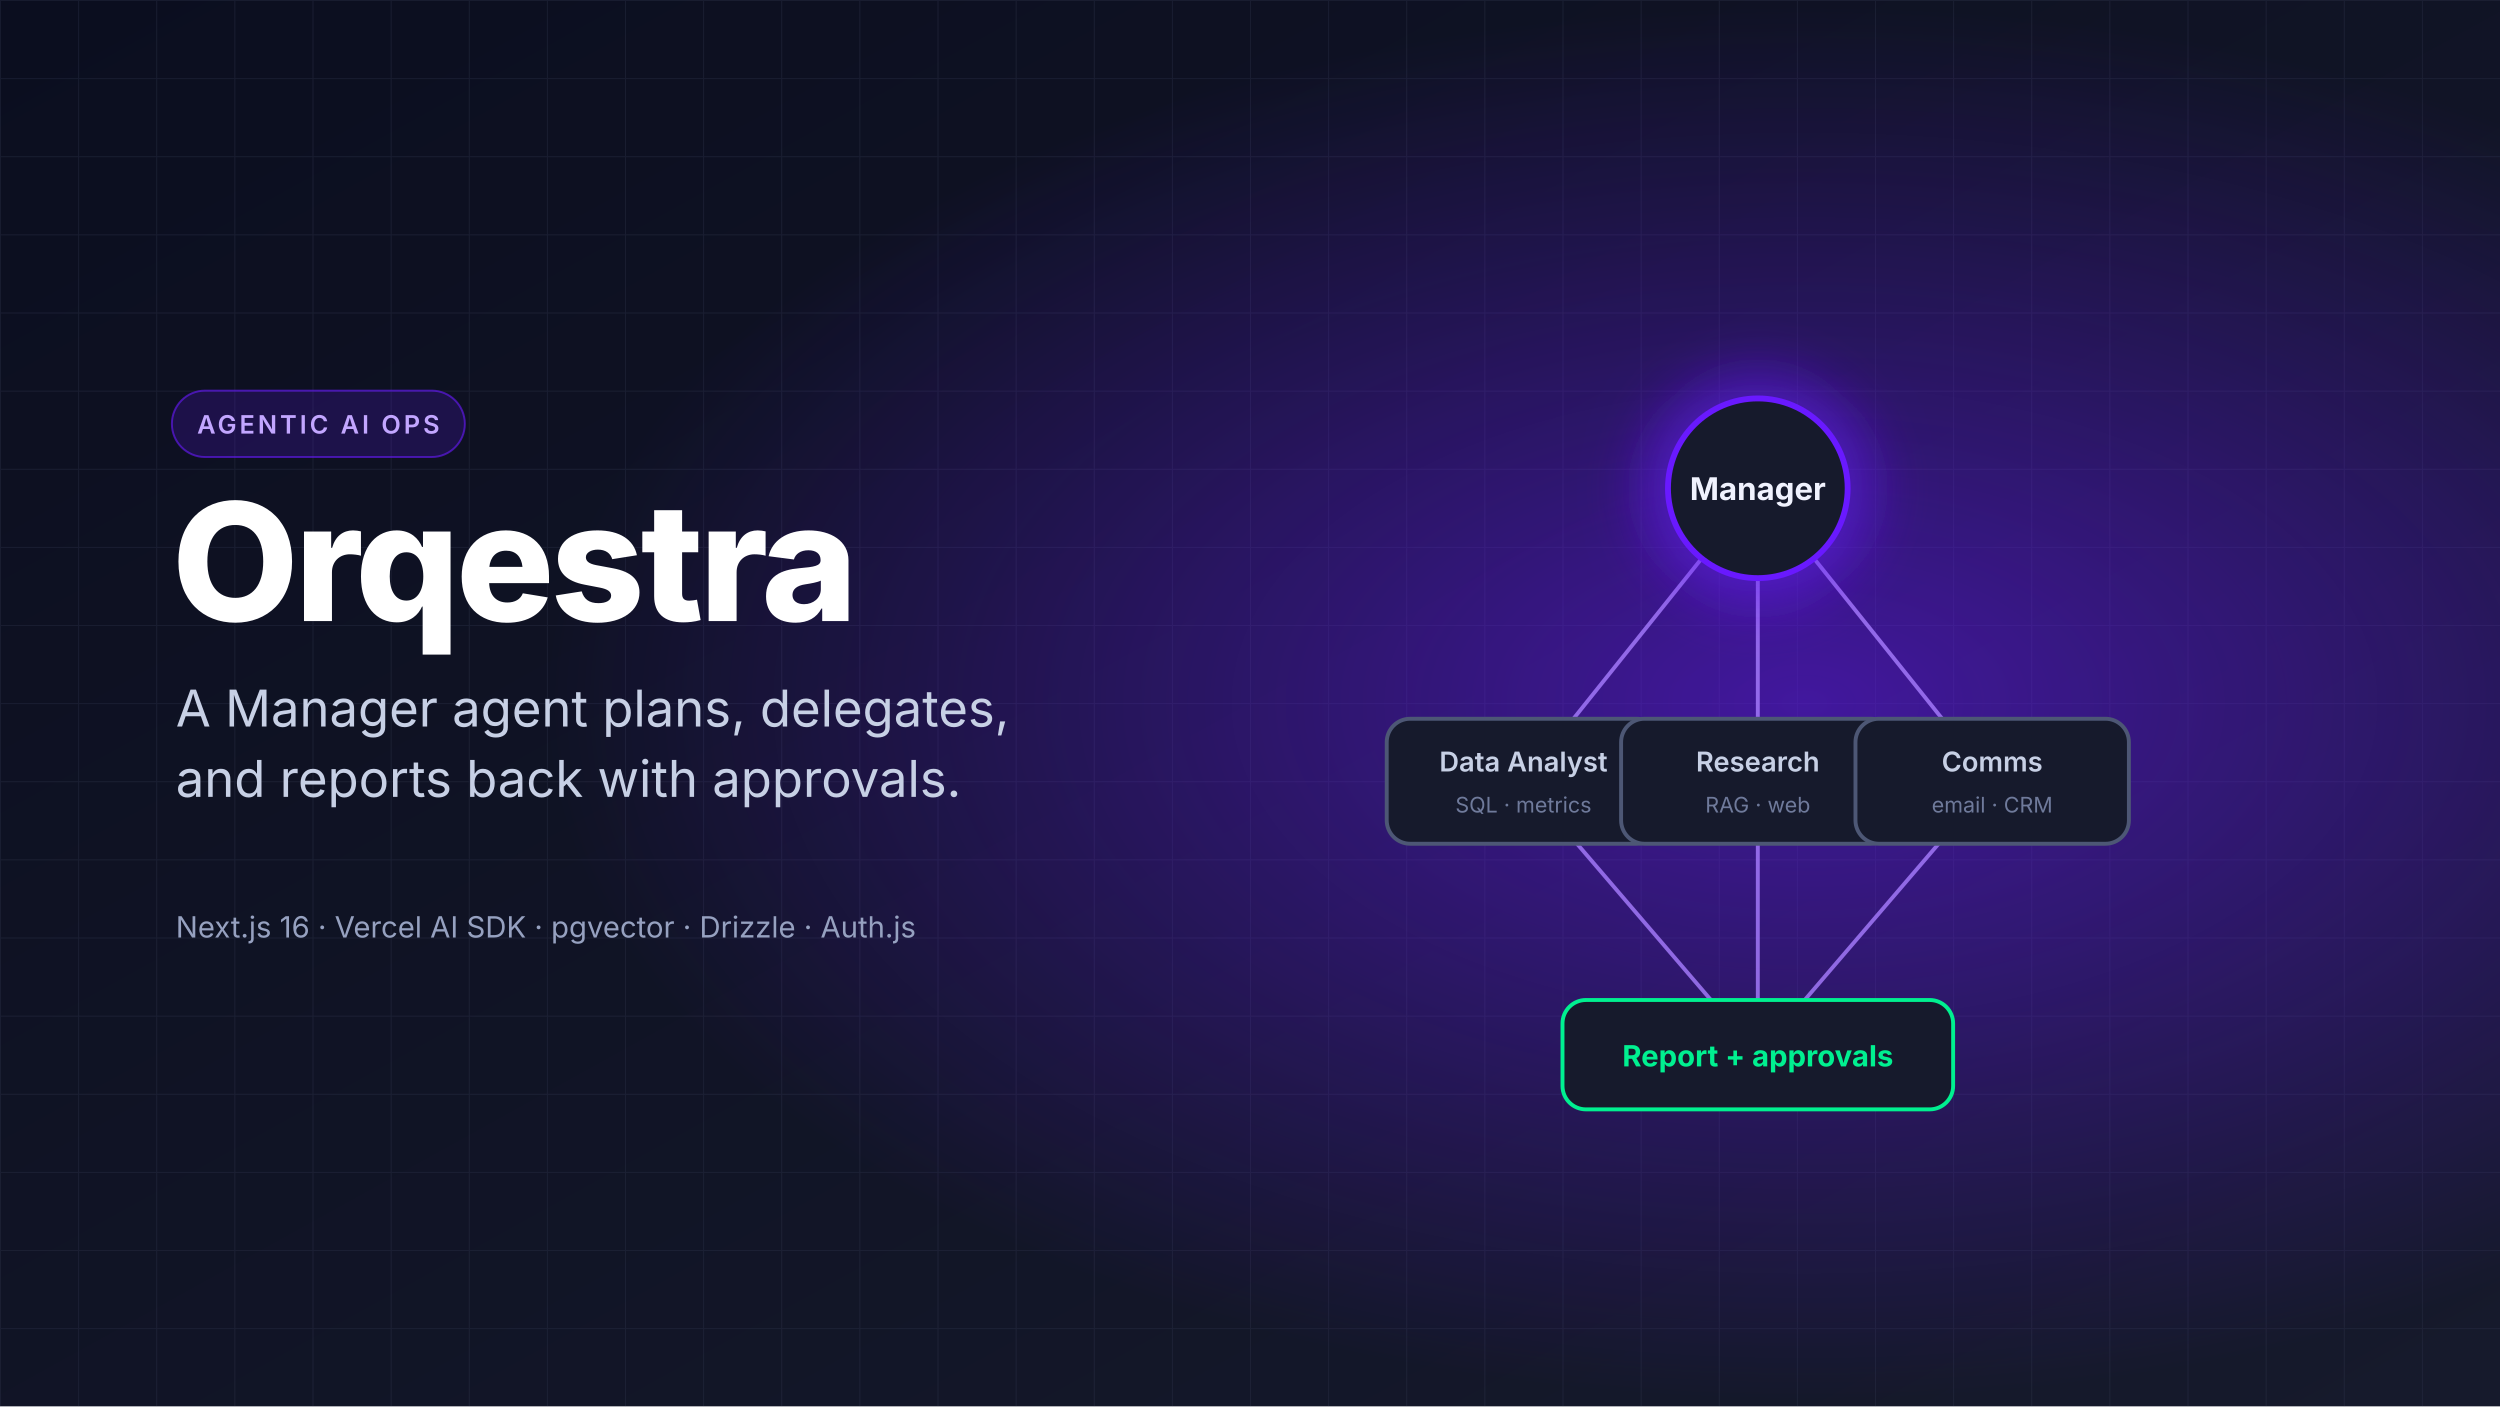
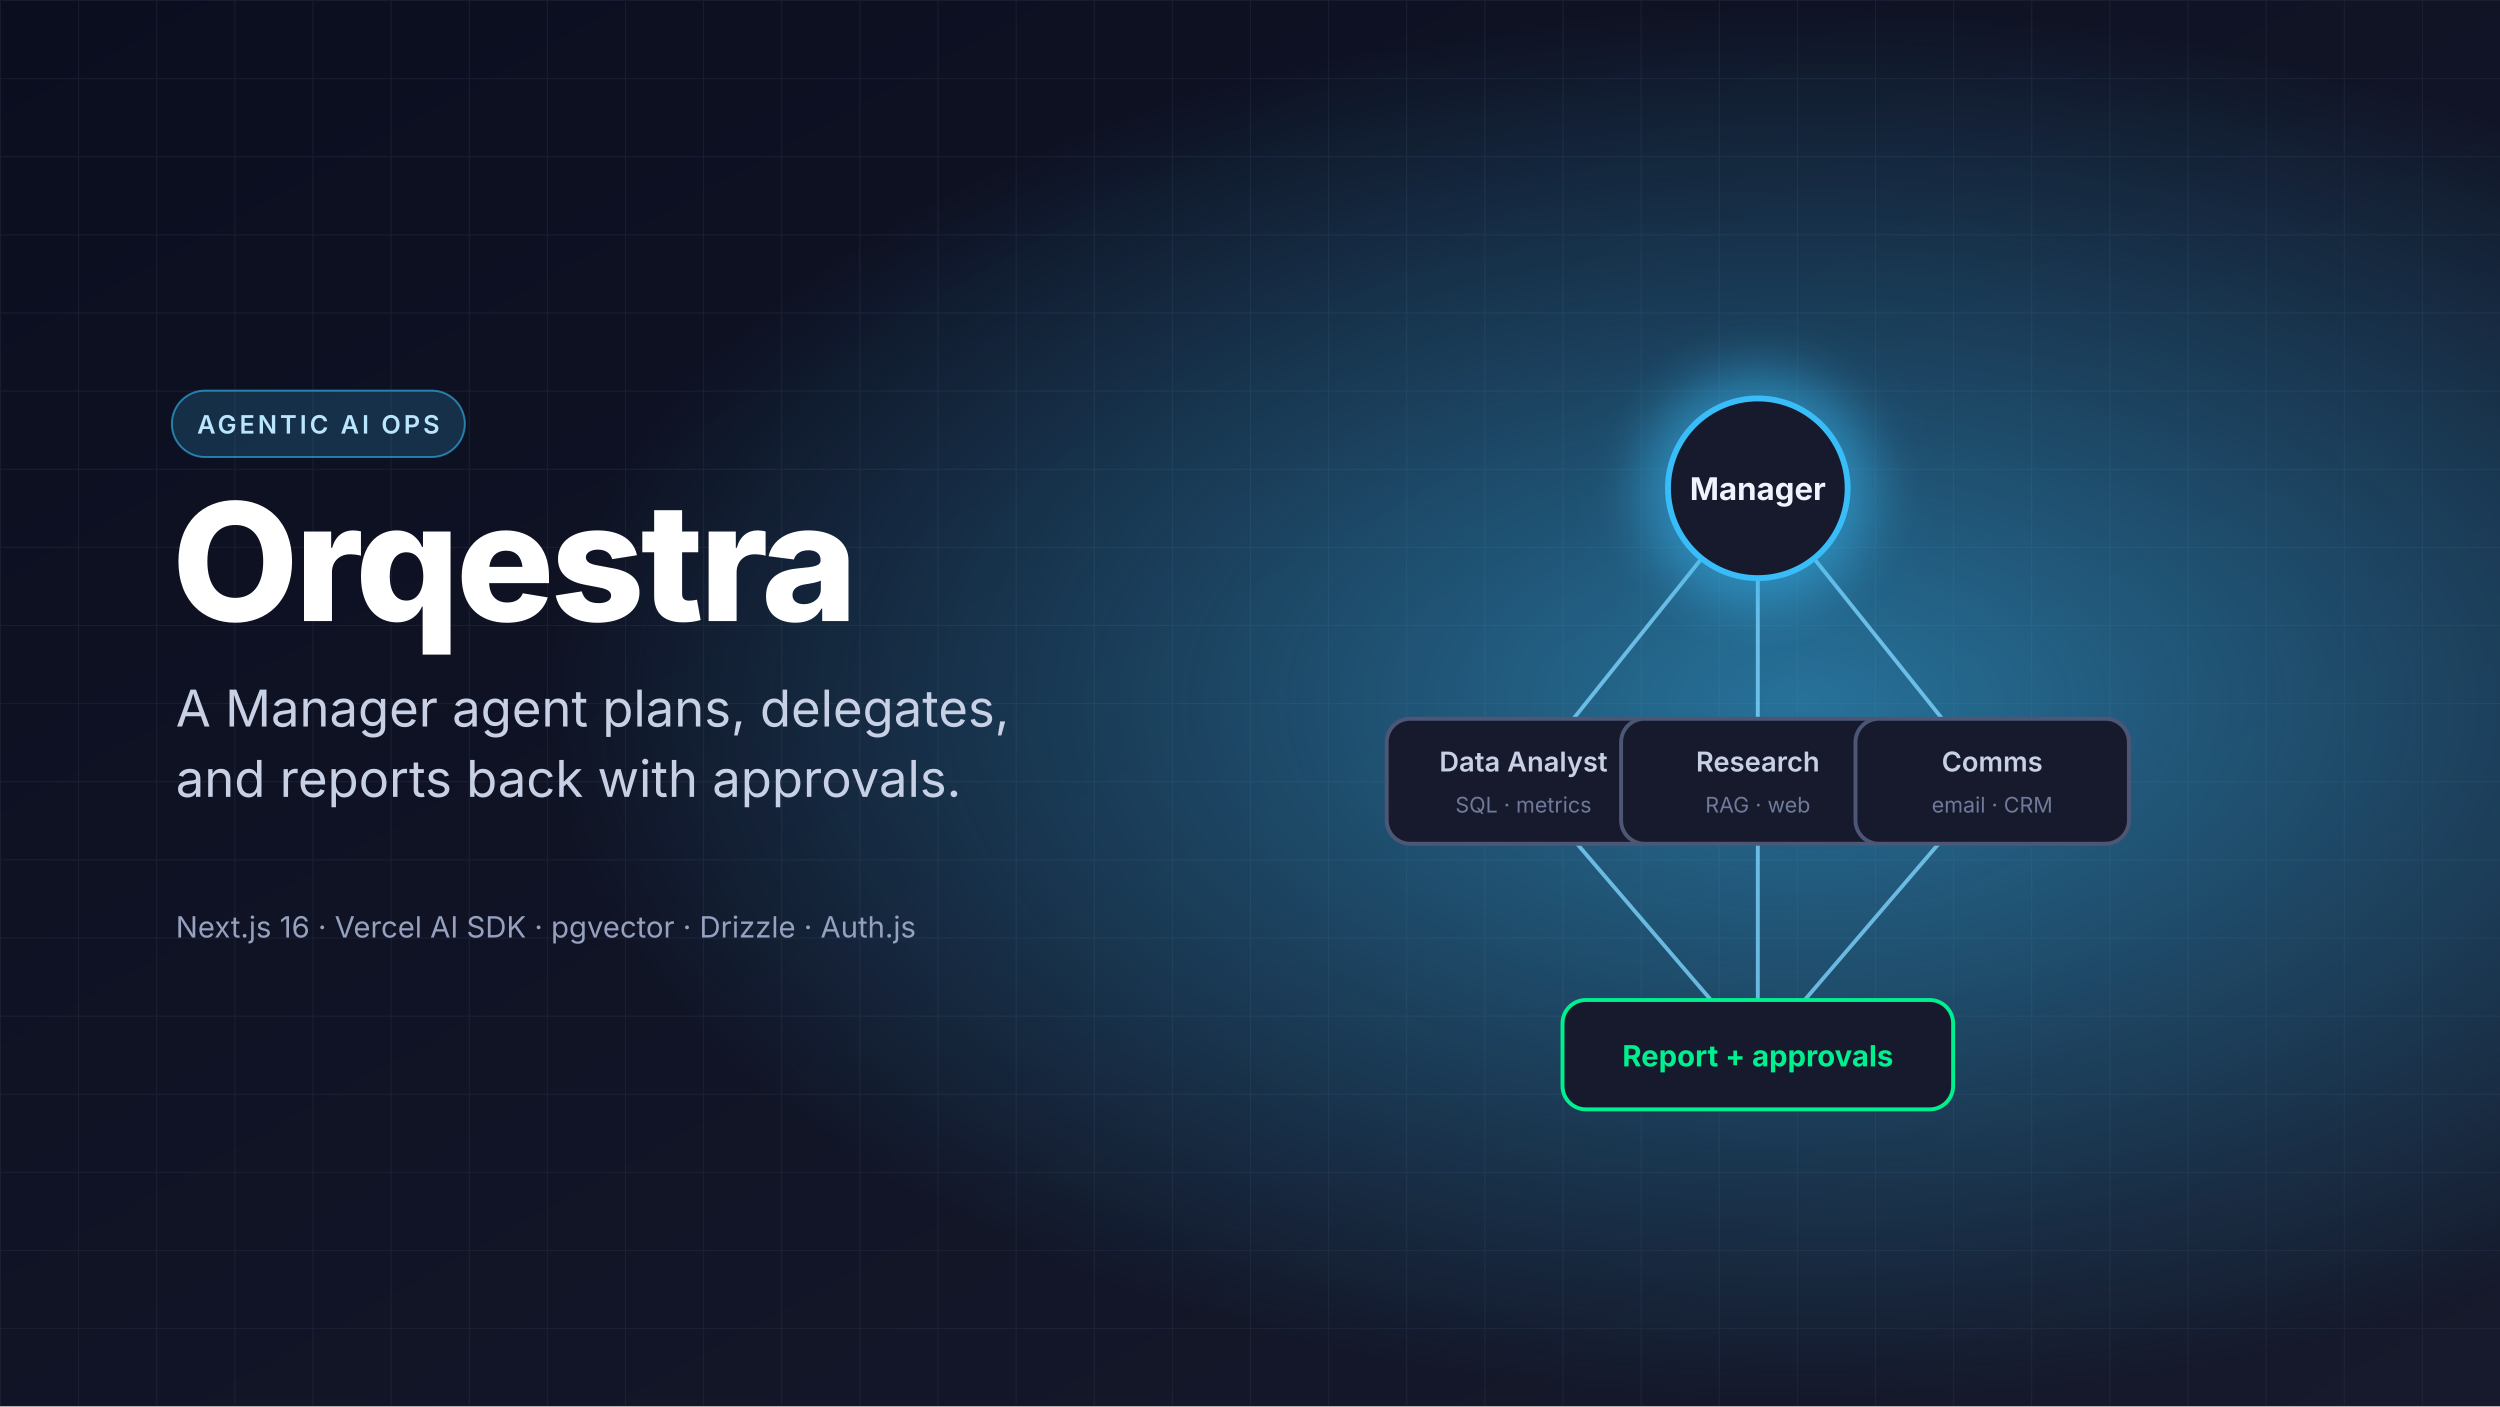
<svg xmlns="http://www.w3.org/2000/svg" width="1280" height="720" viewBox="0 0 1280 720" font-family="Inter, Segoe UI, system-ui, sans-serif">
  <defs>
    <linearGradient id="bg" x1="0" y1="0" x2="1" y2="1">
      <stop offset="0" stop-color="#0b0e1f" />
      <stop offset="1" stop-color="#161a2c" />
    </linearGradient>
    <radialGradient id="glow" cx="0.72" cy="0.5" r="0.5">
-       <stop offset="0" stop-color="#6919ff" stop-opacity="0.55" />
-       <stop offset="1" stop-color="#6919ff" stop-opacity="0" />
+       <stop offset="0" stop-color="#38bdf8" stop-opacity="0.55" />
+       <stop offset="1" stop-color="#38bdf8" stop-opacity="0" />
    </radialGradient>
    <pattern id="grid" width="40" height="40" patternUnits="userSpaceOnUse">
      <path d="M40 0H0V40" fill="none" stroke="#2e364f" stroke-opacity="0.35" stroke-width="1" />
    </pattern>
    <filter id="soft" x="-50%" y="-50%" width="200%" height="200%">
      <feGaussianBlur stdDeviation="14" />
    </filter>
  </defs>
  <rect width="1280" height="720" fill="url(#bg)" />
  <rect width="1280" height="720" fill="url(#grid)" />
  <rect width="1280" height="720" fill="url(#glow)" />
-   <g stroke="#a87dff" stroke-width="2" fill="none" stroke-opacity="0.8">
+   <g stroke="#7dd3fc" stroke-width="2" fill="none" stroke-opacity="0.8">
    <path d="M900 250 L780 400" />
    <path d="M900 250 L900 400" />
    <path d="M900 250 L1020 400" />
    <path d="M780 400 L900 540" />
    <path d="M900 400 L900 540" />
    <path d="M1020 400 L900 540" />
  </g>
-   <circle cx="900" cy="250" r="60" fill="#6919ff" opacity="0.5" filter="url(#soft)" />
+   <circle cx="900" cy="250" r="60" fill="#38bdf8" opacity="0.5" filter="url(#soft)" />
  <g>
-     <circle cx="900" cy="250" r="46" fill="#161a2c" stroke="#6919ff" stroke-width="3" />
+     <circle cx="900" cy="250" r="46" fill="#161a2c" stroke="#38bdf8" stroke-width="3" />
    <text x="900" y="256" text-anchor="middle" font-size="16" font-weight="700" fill="#f0f2fe">Manager</text>
  </g>
  <g fill="#161a2c" stroke="#4d5775" stroke-width="2">
    <rect x="710" y="368" width="140" height="64" rx="12" />
    <rect x="830" y="368" width="140" height="64" rx="12" />
    <rect x="950" y="368" width="140" height="64" rx="12" />
  </g>
  <g font-size="14" font-weight="600" fill="#c7d0e5" text-anchor="middle">
    <text x="780" y="395">Data Analyst</text>
    <text x="900" y="395">Research</text>
    <text x="1020" y="395">Comms</text>
  </g>
  <g font-size="11" fill="#6f7a9b" text-anchor="middle">
    <text x="780" y="416">SQL · metrics</text>
    <text x="900" y="416">RAG · web</text>
    <text x="1020" y="416">email · CRM</text>
  </g>
  <g>
    <rect x="800" y="512" width="200" height="56" rx="12" fill="#161a2c" stroke="#00f090" stroke-width="2" />
    <text x="900" y="546" text-anchor="middle" font-size="15" font-weight="700" fill="#00f090">Report + approvals</text>
  </g>
  <g>
-     <rect x="88" y="200" width="150" height="34" rx="17" fill="#6919ff" fill-opacity="0.18" stroke="#6919ff" stroke-opacity="0.6" />
-     <text x="163" y="222" text-anchor="middle" font-size="13" font-weight="600" letter-spacing="1.5" fill="#c2a6ff">AGENTIC AI OPS</text>
+     <rect x="88" y="200" width="150" height="34" rx="17" fill="#38bdf8" fill-opacity="0.18" stroke="#38bdf8" stroke-opacity="0.6" />
+     <text x="163" y="222" text-anchor="middle" font-size="13" font-weight="600" letter-spacing="1.5" fill="#bae6fd">AGENTIC AI OPS</text>
  </g>
  <text x="88" y="318" font-size="84" font-weight="800" fill="#ffffff" letter-spacing="-2">Orqestra</text>
  <text x="90" y="372" font-size="26" fill="#c7d0e5">A Manager agent plans, delegates,</text>
  <text x="90" y="408" font-size="26" fill="#c7d0e5">and reports back with approvals.</text>
  <g font-size="15" fill="#96a1c0">
    <text x="90" y="480">Next.js 16 · Vercel AI SDK · pgvector · Drizzle · Auth.js</text>
  </g>
</svg>
